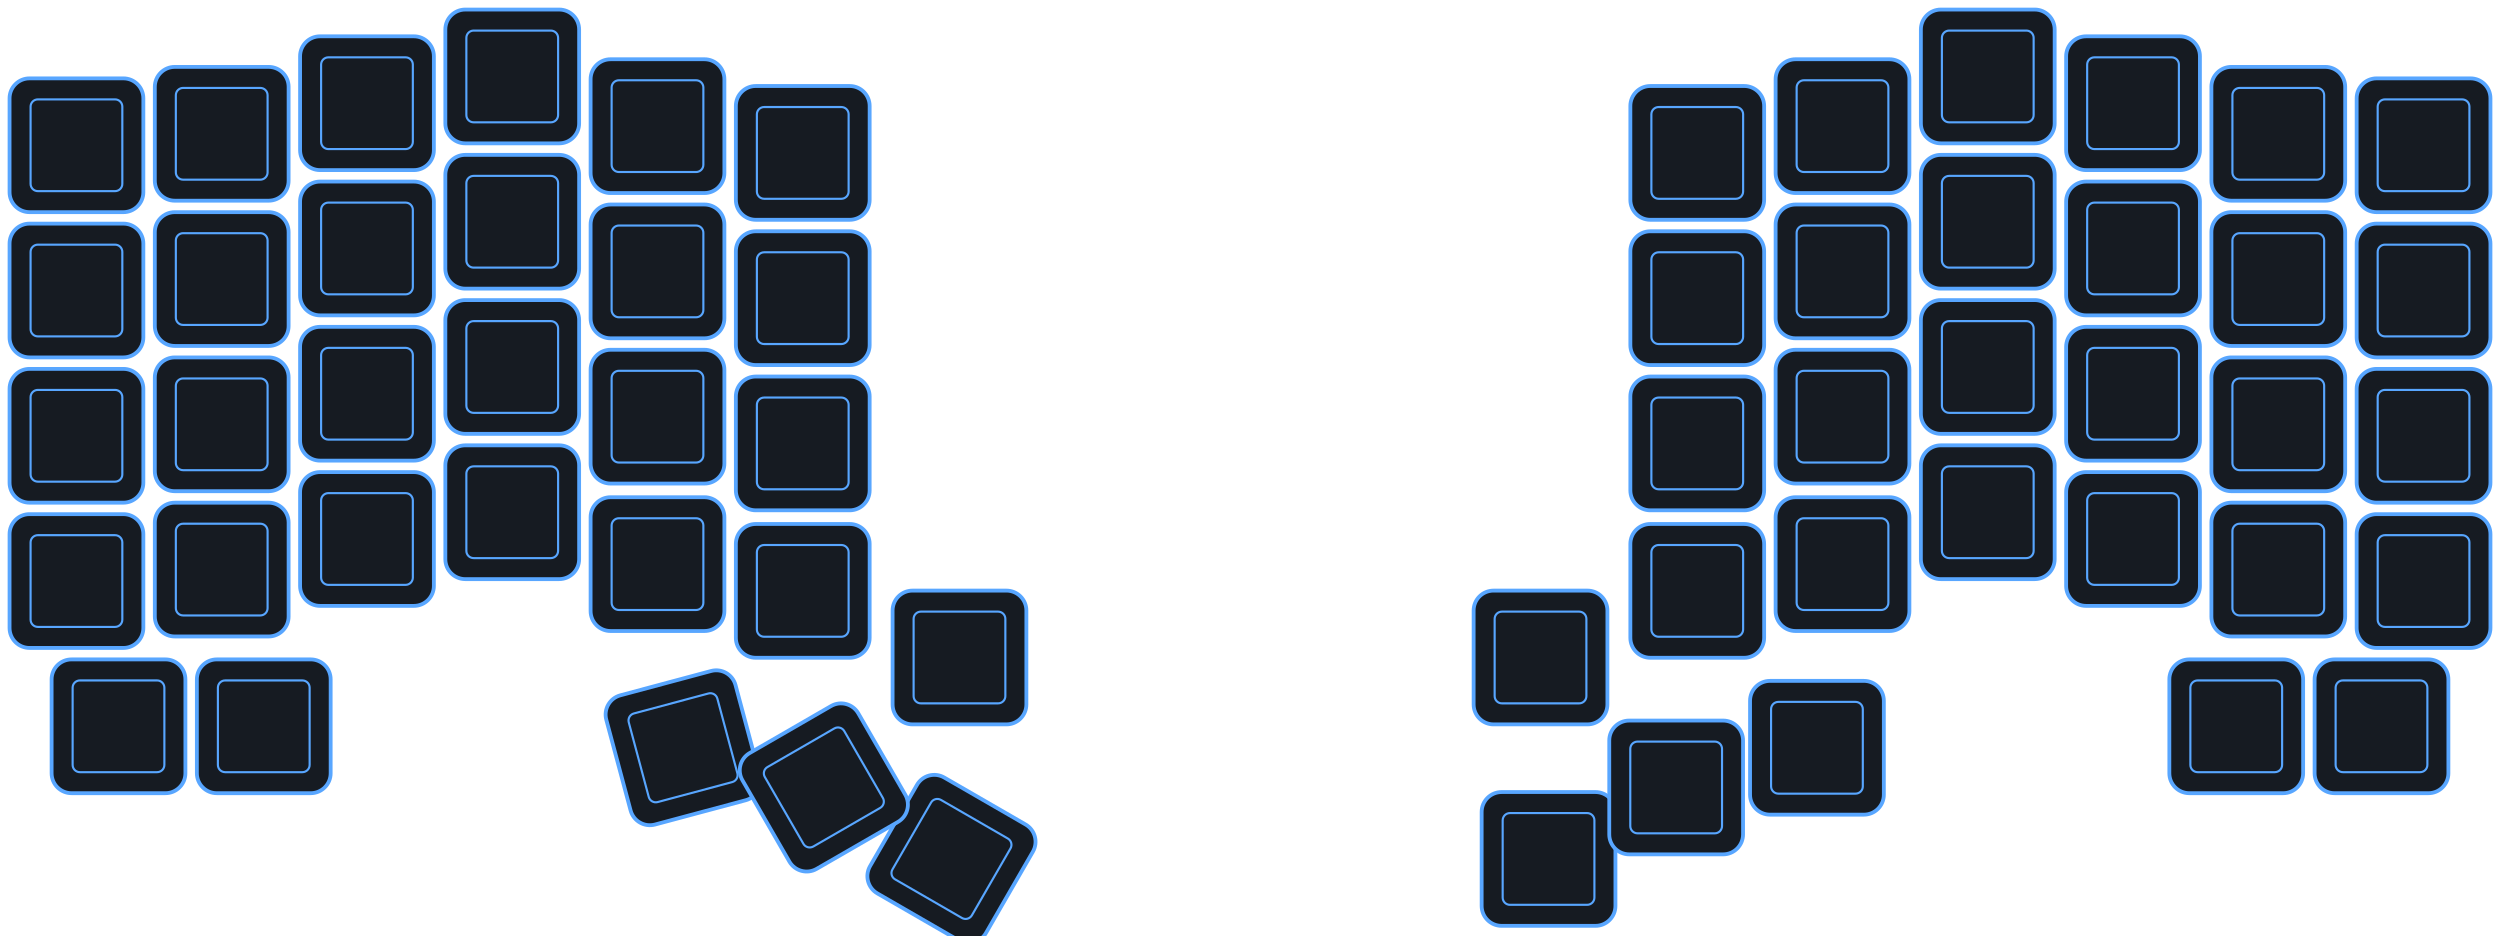
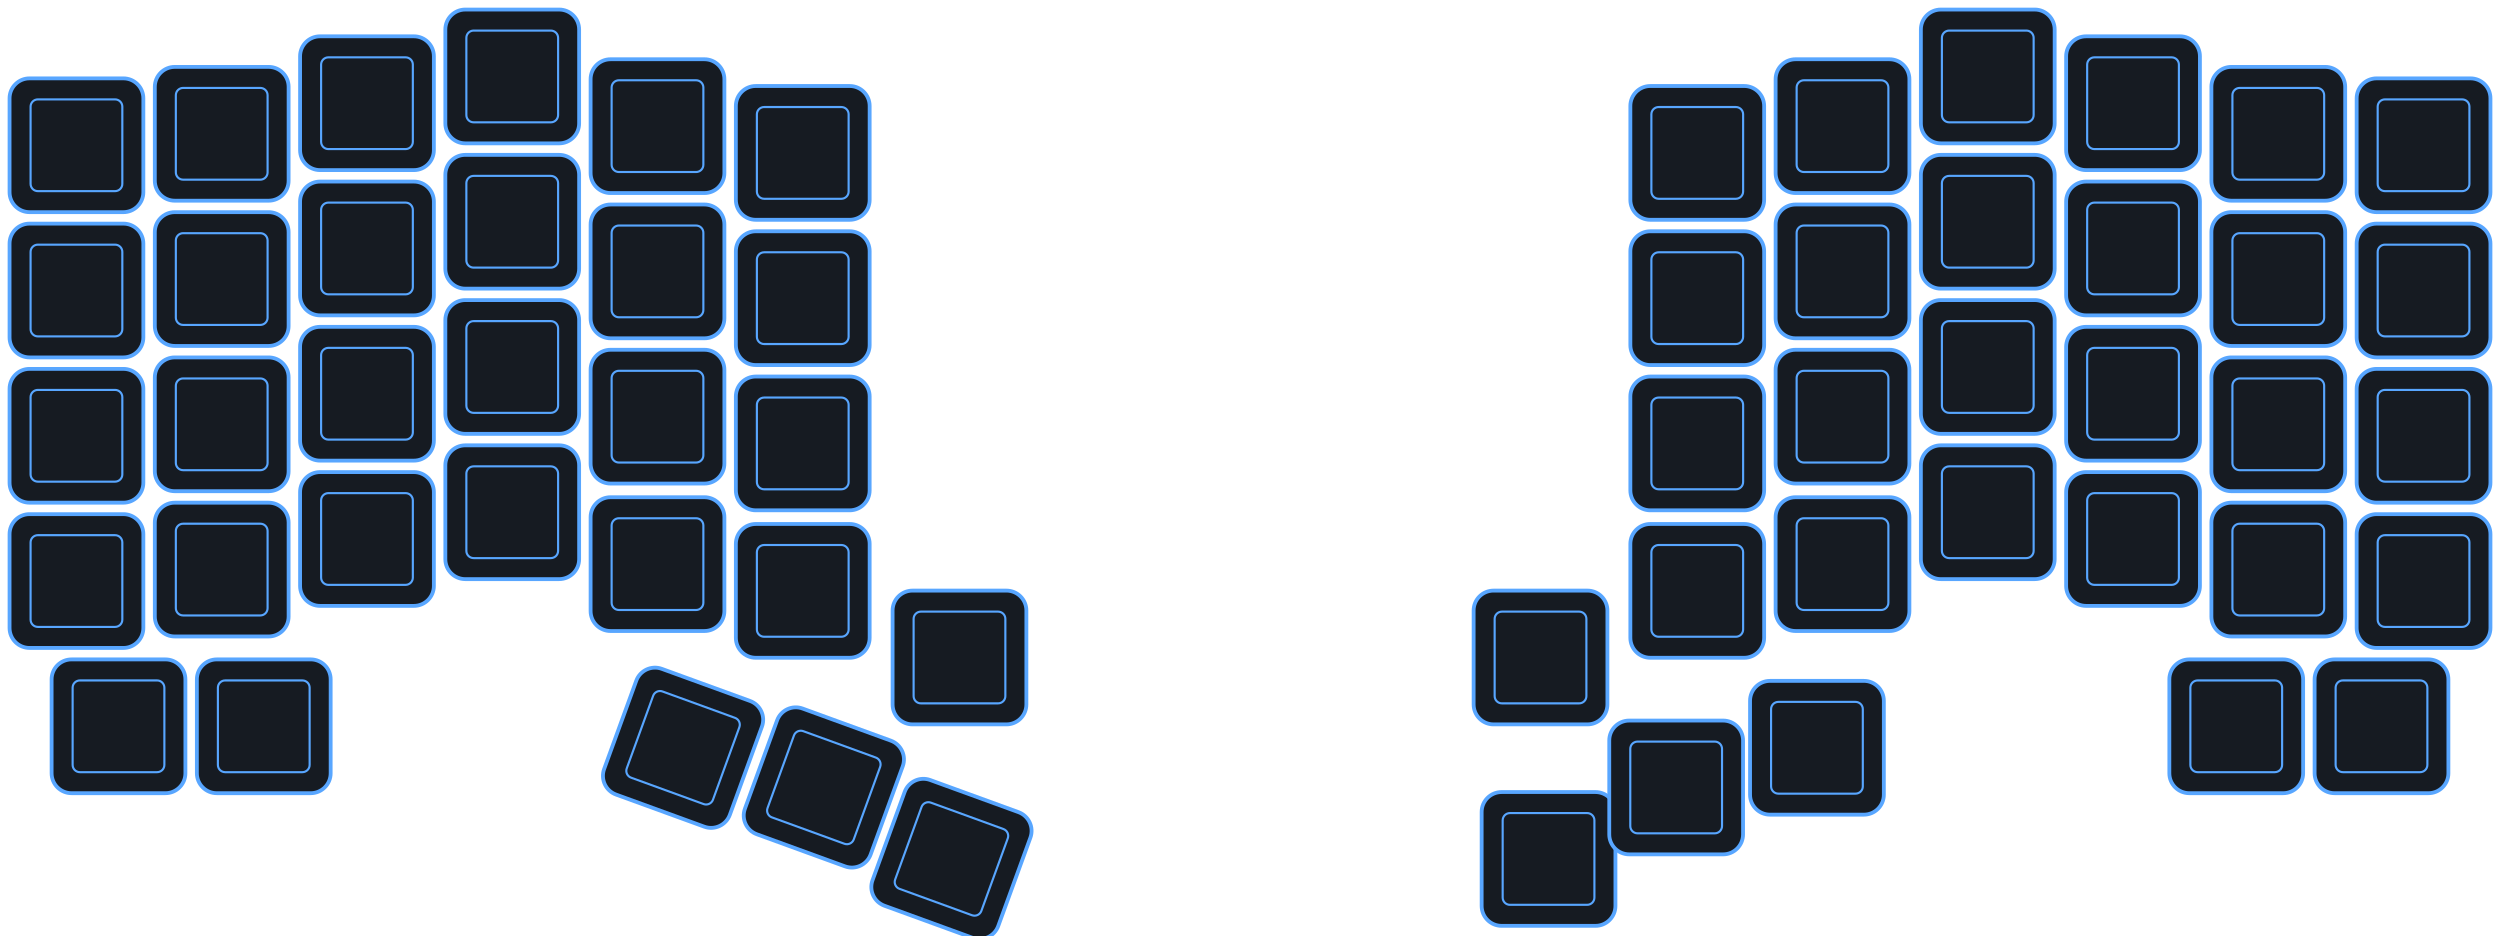
<svg xmlns="http://www.w3.org/2000/svg" width="327.0mm" height="122.35mm" viewBox="15.5 63.0 327.0 122.35">
  <defs>
    <style>
      .key { fill: #161b22; stroke: #58a6ff; stroke-width: 0.5px; rx: 2.61px; ry: 2.61px; }
      .key-inner { fill: none; stroke: #58a6ff; stroke-width: 0.28px; rx: 0.95px; ry: 0.95px; }
    </style>
  </defs>
  <g id="Shape">
  
  </g>
  <g id="Keycaps">
    <rect class="key" x="132.25" y="140.25" width="17.5" height="17.5" />
    <rect class="key-inner" x="135.0" y="143.0" width="12" height="12" />
    <rect class="key" x="16.75" y="73.25" width="17.5" height="17.5" />
    <rect class="key-inner" x="19.5" y="76.0" width="12" height="12" />
    <rect class="key" x="54.75" y="67.75" width="17.5" height="17.5" />
    <rect class="key-inner" x="57.5" y="70.5" width="12" height="12" />
    <rect class="key" x="92.75" y="70.75" width="17.5" height="17.5" />
    <rect class="key-inner" x="95.5" y="73.5" width="12" height="12" />
-     <rect class="key" x="131.201" y="166.6" width="17.5" height="17.5" transform="rotate(-60, 139.9514, 175.3497)" />
-     <rect class="key-inner" x="133.951" y="169.35" width="12" height="12" transform="rotate(-60, 139.9514, 175.3497)" />
+     <rect class="key" x="131.201" y="166.6" width="17.5" height="17.5" transform="rotate(20, 139.9514, 175.3497)" />
+     <rect class="key-inner" x="133.951" y="169.35" width="12" height="12" transform="rotate(20, 139.9514, 175.3497)" />
    <rect class="key" x="35.75" y="109.75" width="17.5" height="17.5" />
    <rect class="key-inner" x="38.5" y="112.5" width="12" height="12" />
-     <rect class="key" x="96.094" y="152.058" width="17.5" height="17.5" transform="rotate(-15, 104.844, 160.8077)" />
-     <rect class="key-inner" x="98.844" y="154.808" width="12" height="12" transform="rotate(-15, 104.844, 160.8077)" />
+     <rect class="key" x="96.094" y="152.058" width="17.5" height="17.5" transform="rotate(20, 104.844, 160.8077)" />
+     <rect class="key-inner" x="98.844" y="154.808" width="12" height="12" transform="rotate(20, 104.844, 160.8077)" />
    <rect class="key" x="35.75" y="128.75" width="17.5" height="17.5" />
    <rect class="key-inner" x="38.5" y="131.5" width="12" height="12" />
    <rect class="key" x="16.75" y="92.25" width="17.5" height="17.5" />
    <rect class="key-inner" x="19.5" y="95.0" width="12" height="12" />
    <rect class="key" x="111.75" y="131.537" width="17.5" height="17.5" />
    <rect class="key-inner" x="114.5" y="134.287" width="12" height="12" />
    <rect class="key" x="16.75" y="111.25" width="17.5" height="17.5" />
    <rect class="key-inner" x="19.5" y="114.0" width="12" height="12" />
    <rect class="key" x="16.75" y="130.25" width="17.5" height="17.5" />
    <rect class="key-inner" x="19.5" y="133.0" width="12" height="12" />
    <rect class="key" x="54.75" y="124.75" width="17.5" height="17.5" />
    <rect class="key-inner" x="57.5" y="127.5" width="12" height="12" />
    <rect class="key" x="41.25" y="149.25" width="17.5" height="17.5" />
    <rect class="key-inner" x="44.0" y="152.0" width="12" height="12" />
    <rect class="key" x="73.75" y="102.25" width="17.5" height="17.5" />
    <rect class="key-inner" x="76.5" y="105.0" width="12" height="12" />
    <rect class="key" x="111.75" y="112.25" width="17.5" height="17.5" />
    <rect class="key-inner" x="114.5" y="115.0" width="12" height="12" />
-     <rect class="key" x="114.509" y="157.25" width="17.5" height="17.5" transform="rotate(-30, 123.2587, 166.0)" />
-     <rect class="key-inner" x="117.259" y="160.0" width="12" height="12" transform="rotate(-30, 123.2587, 166.0)" />
+     <rect class="key" x="114.509" y="157.25" width="17.5" height="17.5" transform="rotate(20, 123.2587, 166.0)" />
+     <rect class="key-inner" x="117.259" y="160.0" width="12" height="12" transform="rotate(20, 123.2587, 166.0)" />
    <rect class="key" x="73.75" y="121.25" width="17.5" height="17.5" />
    <rect class="key-inner" x="76.5" y="124.0" width="12" height="12" />
    <rect class="key" x="111.75" y="93.25" width="17.5" height="17.5" />
    <rect class="key-inner" x="114.5" y="96.0" width="12" height="12" />
    <rect class="key" x="73.75" y="64.25" width="17.5" height="17.5" />
    <rect class="key-inner" x="76.5" y="67.0" width="12" height="12" />
    <rect class="key" x="54.75" y="86.75" width="17.5" height="17.5" />
    <rect class="key-inner" x="57.5" y="89.5" width="12" height="12" />
    <rect class="key" x="35.75" y="90.75" width="17.5" height="17.5" />
    <rect class="key-inner" x="38.5" y="93.5" width="12" height="12" />
    <rect class="key" x="92.75" y="108.75" width="17.5" height="17.5" />
    <rect class="key-inner" x="95.5" y="111.5" width="12" height="12" />
    <rect class="key" x="35.75" y="71.75" width="17.5" height="17.5" />
    <rect class="key-inner" x="38.5" y="74.5" width="12" height="12" />
    <rect class="key" x="54.75" y="105.75" width="17.5" height="17.5" />
    <rect class="key-inner" x="57.5" y="108.5" width="12" height="12" />
    <rect class="key" x="92.75" y="89.75" width="17.5" height="17.5" />
    <rect class="key-inner" x="95.5" y="92.5" width="12" height="12" />
    <rect class="key" x="111.75" y="74.25" width="17.5" height="17.5" />
    <rect class="key-inner" x="114.5" y="77.0" width="12" height="12" />
    <rect class="key" x="22.25" y="149.25" width="17.5" height="17.5" />
    <rect class="key-inner" x="25.0" y="152.0" width="12" height="12" />
    <rect class="key" x="92.75" y="128.037" width="17.5" height="17.5" />
    <rect class="key-inner" x="95.5" y="130.787" width="12" height="12" />
    <rect class="key" x="73.75" y="83.256" width="17.5" height="17.5" />
    <rect class="key-inner" x="76.5" y="86.006" width="12" height="12" />
    <rect class="key" x="228.75" y="131.537" width="17.5" height="17.5" />
    <rect class="key-inner" x="231.5" y="134.287" width="12" height="12" />
    <rect class="key" x="228.75" y="74.25" width="17.5" height="17.5" />
    <rect class="key-inner" x="231.5" y="77.0" width="12" height="12" />
    <rect class="key" x="323.75" y="92.25" width="17.5" height="17.5" />
    <rect class="key-inner" x="326.5" y="95.0" width="12" height="12" />
    <rect class="key" x="228.75" y="112.25" width="17.5" height="17.5" />
    <rect class="key-inner" x="231.5" y="115.0" width="12" height="12" />
    <rect class="key" x="285.75" y="67.75" width="17.5" height="17.5" />
    <rect class="key-inner" x="288.5" y="70.5" width="12" height="12" />
    <rect class="key" x="266.75" y="83.256" width="17.5" height="17.5" />
    <rect class="key-inner" x="269.5" y="86.006" width="12" height="12" />
    <rect class="key" x="318.25" y="149.25" width="17.5" height="17.5" />
    <rect class="key-inner" x="321.0" y="152.0" width="12" height="12" />
    <rect class="key" x="247.75" y="108.75" width="17.5" height="17.5" />
    <rect class="key-inner" x="250.5" y="111.5" width="12" height="12" />
    <rect class="key" x="208.25" y="140.25" width="17.5" height="17.5" />
    <rect class="key-inner" x="211.0" y="143.0" width="12" height="12" />
    <rect class="key" x="323.75" y="73.25" width="17.5" height="17.5" />
    <rect class="key-inner" x="326.5" y="76.0" width="12" height="12" />
    <rect class="key" x="247.75" y="128.037" width="17.5" height="17.5" />
    <rect class="key-inner" x="250.5" y="130.787" width="12" height="12" />
    <rect class="key" x="266.75" y="102.25" width="17.5" height="17.5" />
    <rect class="key-inner" x="269.5" y="105.0" width="12" height="12" />
    <rect class="key" x="266.75" y="64.25" width="17.5" height="17.5" />
    <rect class="key-inner" x="269.5" y="67.0" width="12" height="12" />
    <rect class="key" x="285.75" y="86.75" width="17.5" height="17.5" />
    <rect class="key-inner" x="288.5" y="89.5" width="12" height="12" />
    <rect class="key" x="247.75" y="70.75" width="17.5" height="17.5" />
    <rect class="key-inner" x="250.5" y="73.5" width="12" height="12" />
    <rect class="key" x="247.75" y="89.75" width="17.5" height="17.5" />
    <rect class="key-inner" x="250.5" y="92.5" width="12" height="12" />
    <rect class="key" x="304.75" y="128.75" width="17.5" height="17.5" />
    <rect class="key-inner" x="307.5" y="131.5" width="12" height="12" />
    <rect class="key" x="285.75" y="124.75" width="17.5" height="17.5" />
    <rect class="key-inner" x="288.5" y="127.5" width="12" height="12" />
    <rect class="key" x="266.75" y="121.25" width="17.5" height="17.5" />
    <rect class="key-inner" x="269.5" y="124.0" width="12" height="12" />
    <rect class="key" x="209.299" y="166.6" width="17.5" height="17.5" />
    <rect class="key-inner" x="212.049" y="169.35" width="12" height="12" />
    <rect class="key" x="323.75" y="111.25" width="17.5" height="17.5" />
    <rect class="key-inner" x="326.5" y="114.0" width="12" height="12" />
    <rect class="key" x="304.75" y="90.75" width="17.5" height="17.5" />
    <rect class="key-inner" x="307.5" y="93.5" width="12" height="12" />
    <rect class="key" x="225.991" y="157.25" width="17.5" height="17.5" />
    <rect class="key-inner" x="228.741" y="160.0" width="12" height="12" />
    <rect class="key" x="304.75" y="71.75" width="17.5" height="17.5" />
    <rect class="key-inner" x="307.5" y="74.5" width="12" height="12" />
    <rect class="key" x="244.406" y="152.058" width="17.5" height="17.5" />
    <rect class="key-inner" x="247.156" y="154.808" width="12" height="12" />
    <rect class="key" x="323.75" y="130.25" width="17.5" height="17.5" />
    <rect class="key-inner" x="326.5" y="133.0" width="12" height="12" />
    <rect class="key" x="304.75" y="109.75" width="17.5" height="17.5" />
    <rect class="key-inner" x="307.5" y="112.5" width="12" height="12" />
    <rect class="key" x="228.75" y="93.25" width="17.5" height="17.5" />
    <rect class="key-inner" x="231.5" y="96.0" width="12" height="12" />
    <rect class="key" x="299.25" y="149.25" width="17.5" height="17.5" />
    <rect class="key-inner" x="302.0" y="152.0" width="12" height="12" />
    <rect class="key" x="285.75" y="105.75" width="17.5" height="17.5" />
    <rect class="key-inner" x="288.5" y="108.5" width="12" height="12" />
  </g>
</svg>
